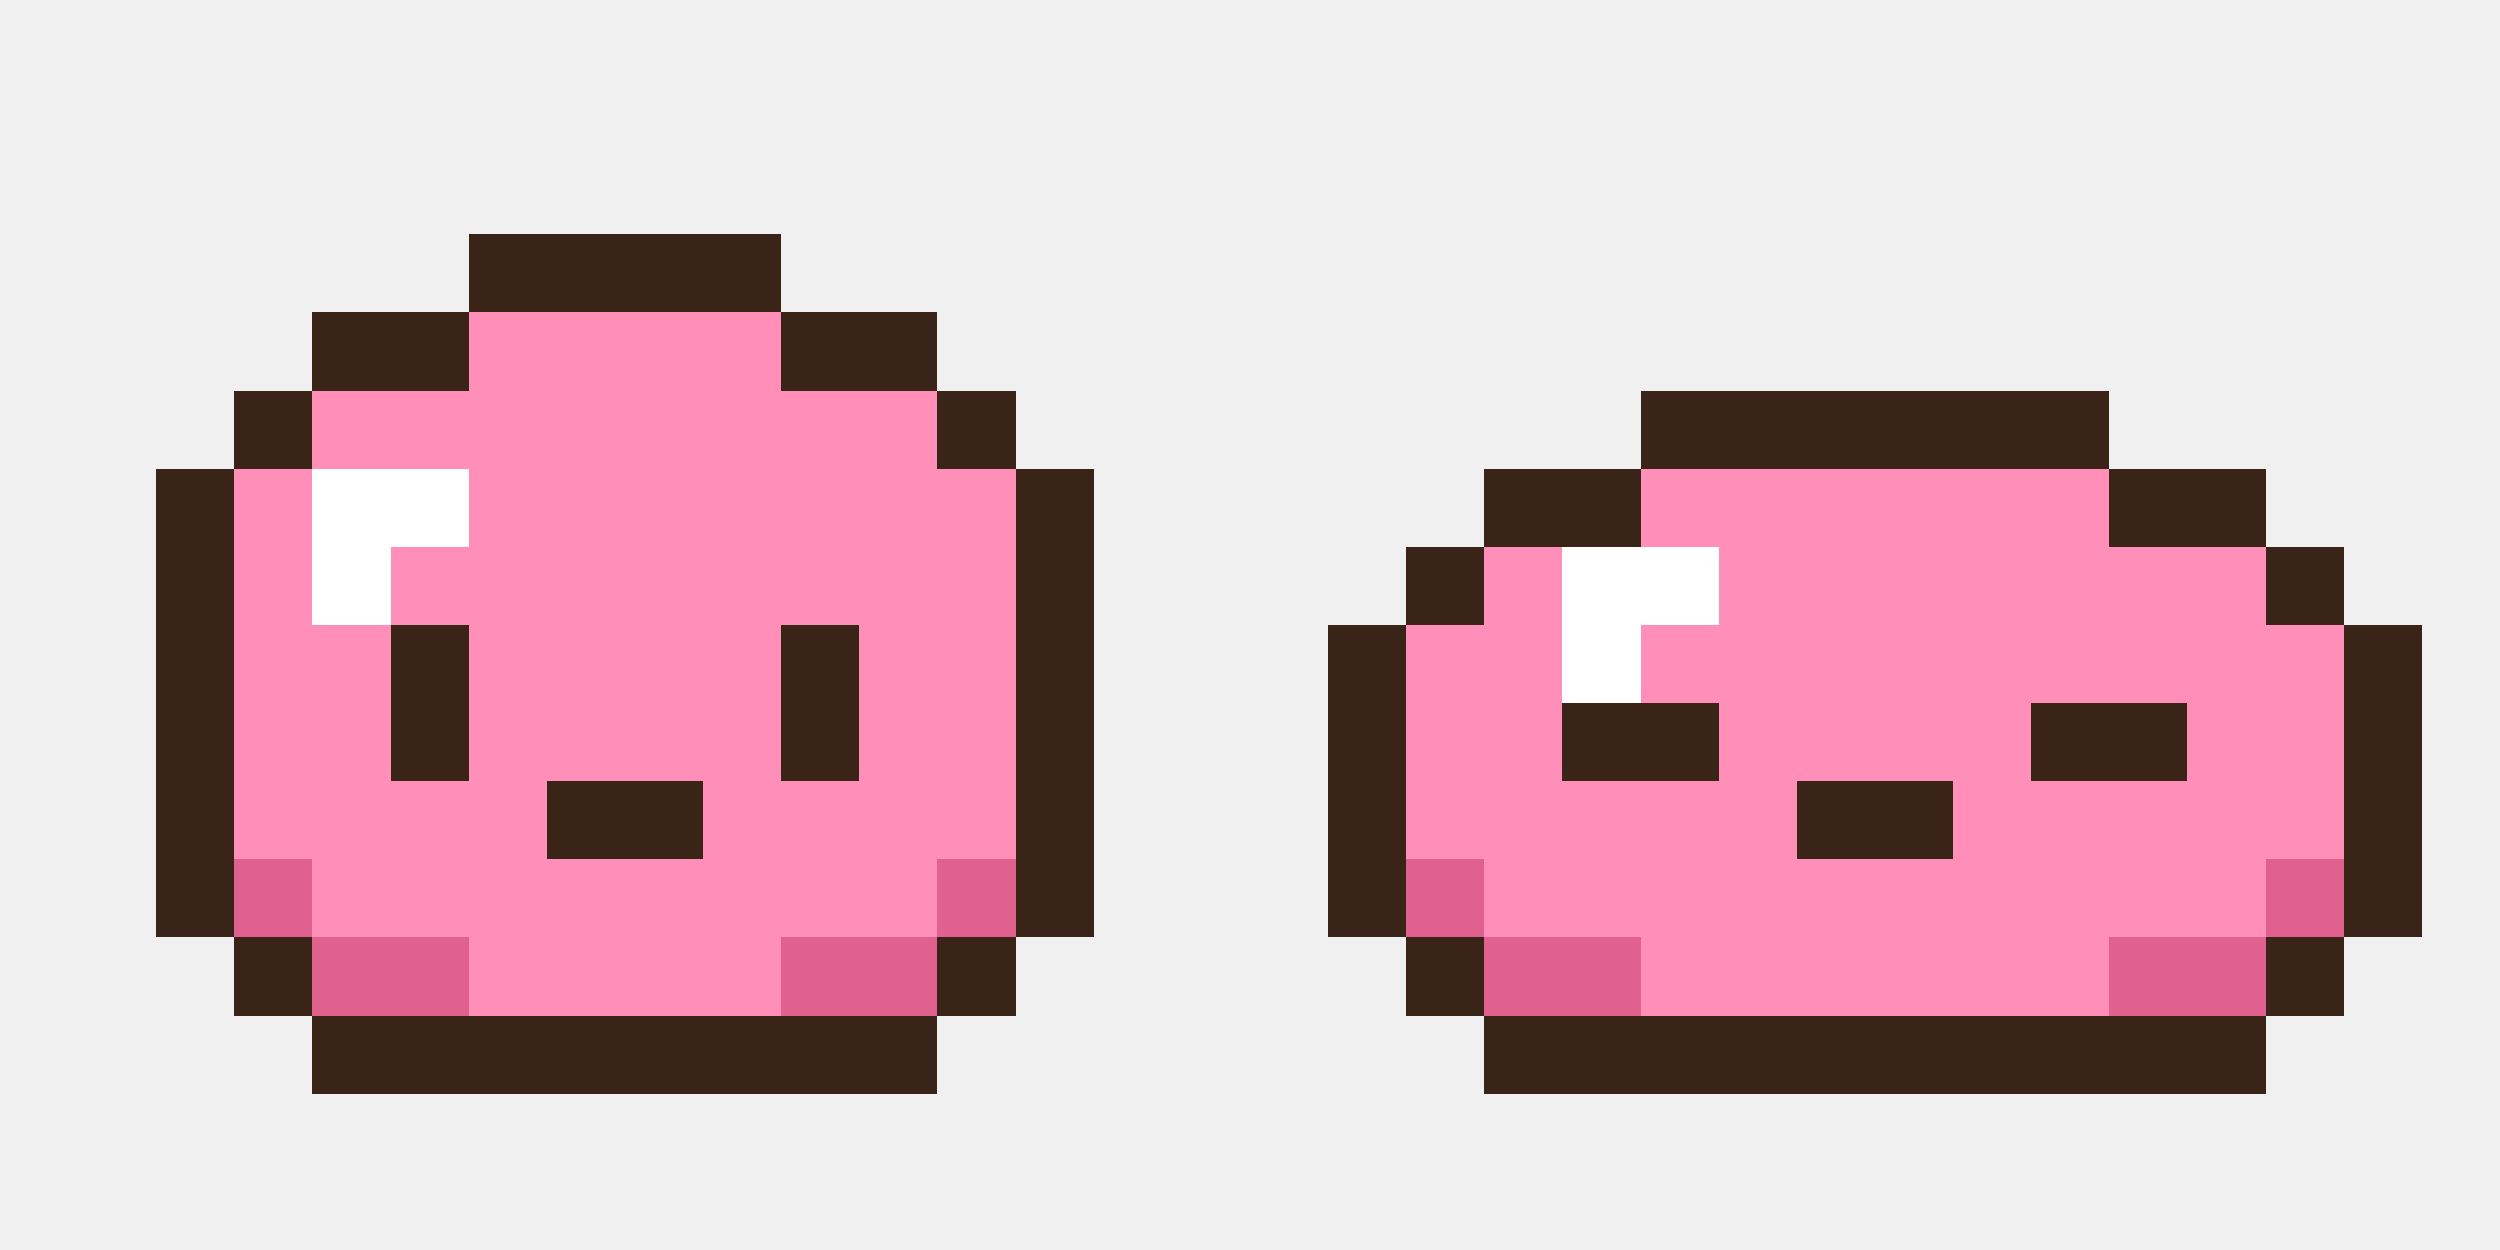
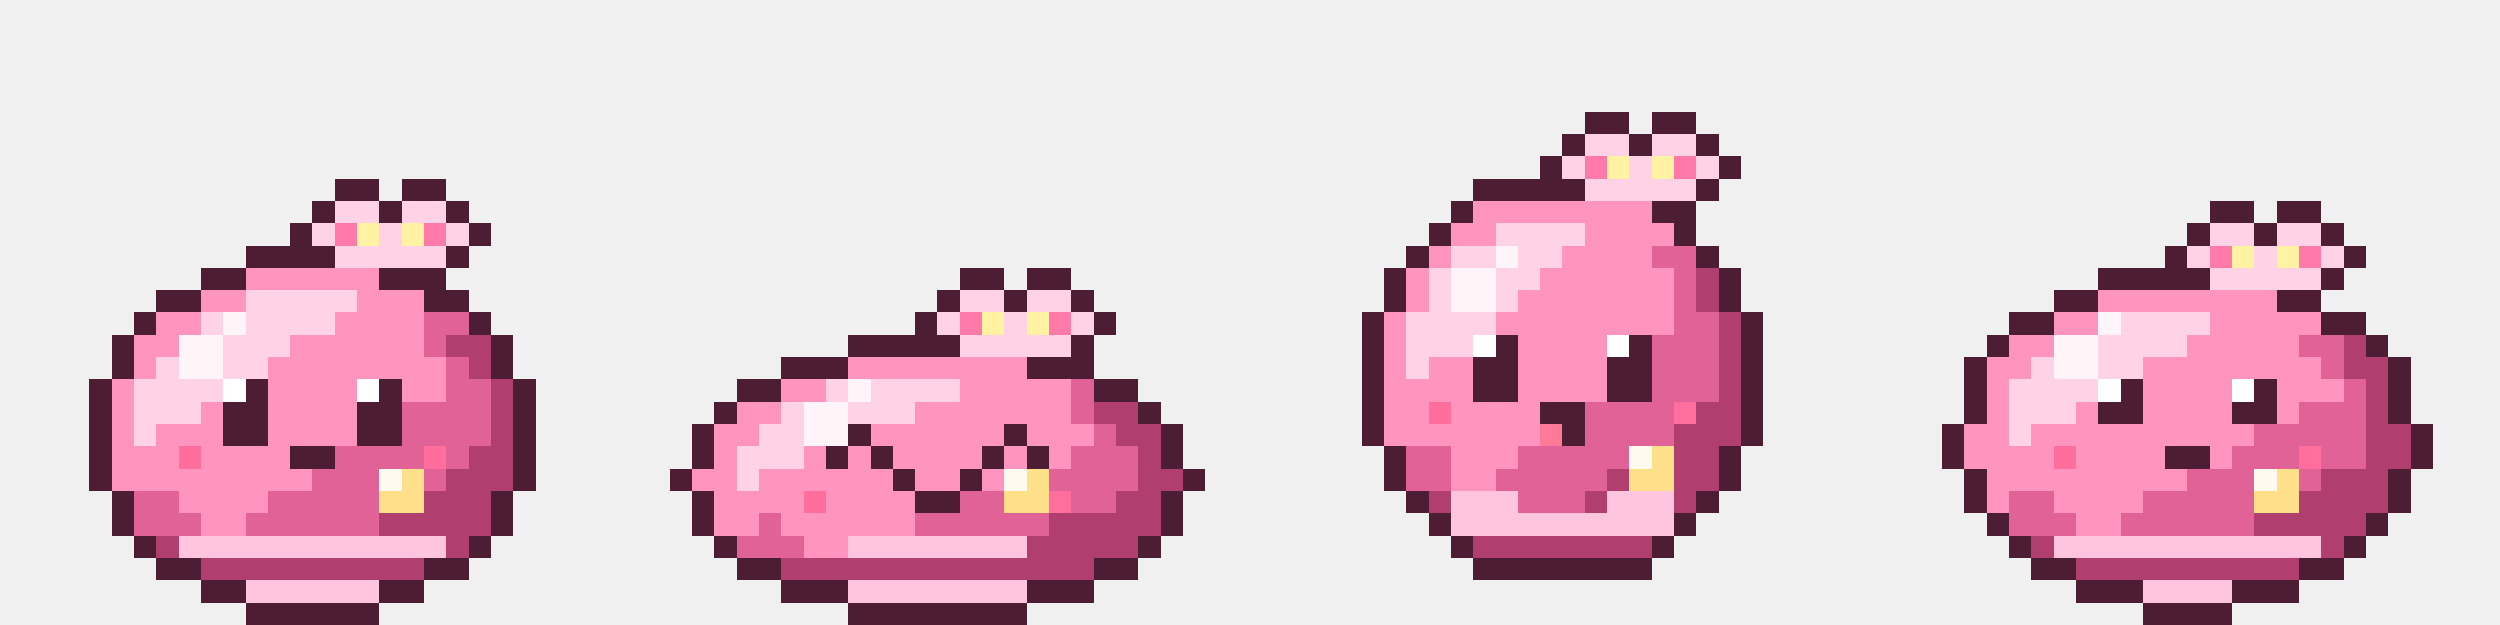
- <svg xmlns="http://www.w3.org/2000/svg" viewBox="0 0 32 16" width="32" height="16" shape-rendering="crispEdges">
-   <rect x="6" y="3" width="4" height="1" fill="#3a2418" />
-   <rect x="4" y="4" width="2" height="1" fill="#3a2418" />
-   <rect x="6" y="4" width="4" height="1" fill="#ff8fb8" />
-   <rect x="10" y="4" width="2" height="1" fill="#3a2418" />
-   <rect x="3" y="5" width="1" height="1" fill="#3a2418" />
-   <rect x="4" y="5" width="8" height="1" fill="#ff8fb8" />
-   <rect x="12" y="5" width="1" height="1" fill="#3a2418" />
-   <rect x="2" y="6" width="1" height="1" fill="#3a2418" />
-   <rect x="3" y="6" width="1" height="1" fill="#ff8fb8" />
-   <rect x="4" y="6" width="2" height="1" fill="#ffffff" />
-   <rect x="6" y="6" width="7" height="1" fill="#ff8fb8" />
-   <rect x="13" y="6" width="1" height="1" fill="#3a2418" />
-   <rect x="2" y="7" width="1" height="1" fill="#3a2418" />
-   <rect x="3" y="7" width="1" height="1" fill="#ff8fb8" />
-   <rect x="4" y="7" width="1" height="1" fill="#ffffff" />
-   <rect x="5" y="7" width="8" height="1" fill="#ff8fb8" />
-   <rect x="13" y="7" width="1" height="1" fill="#3a2418" />
-   <rect x="2" y="8" width="1" height="1" fill="#3a2418" />
-   <rect x="3" y="8" width="2" height="1" fill="#ff8fb8" />
-   <rect x="5" y="8" width="1" height="1" fill="#3a2418" />
-   <rect x="6" y="8" width="4" height="1" fill="#ff8fb8" />
-   <rect x="10" y="8" width="1" height="1" fill="#3a2418" />
-   <rect x="11" y="8" width="2" height="1" fill="#ff8fb8" />
-   <rect x="13" y="8" width="1" height="1" fill="#3a2418" />
-   <rect x="2" y="9" width="1" height="1" fill="#3a2418" />
-   <rect x="3" y="9" width="2" height="1" fill="#ff8fb8" />
-   <rect x="5" y="9" width="1" height="1" fill="#3a2418" />
-   <rect x="6" y="9" width="4" height="1" fill="#ff8fb8" />
-   <rect x="10" y="9" width="1" height="1" fill="#3a2418" />
-   <rect x="11" y="9" width="2" height="1" fill="#ff8fb8" />
-   <rect x="13" y="9" width="1" height="1" fill="#3a2418" />
-   <rect x="2" y="10" width="1" height="1" fill="#3a2418" />
-   <rect x="3" y="10" width="4" height="1" fill="#ff8fb8" />
-   <rect x="7" y="10" width="2" height="1" fill="#3a2418" />
-   <rect x="9" y="10" width="4" height="1" fill="#ff8fb8" />
-   <rect x="13" y="10" width="1" height="1" fill="#3a2418" />
-   <rect x="2" y="11" width="1" height="1" fill="#3a2418" />
-   <rect x="3" y="11" width="1" height="1" fill="#e0608f" />
-   <rect x="4" y="11" width="8" height="1" fill="#ff8fb8" />
-   <rect x="12" y="11" width="1" height="1" fill="#e0608f" />
-   <rect x="13" y="11" width="1" height="1" fill="#3a2418" />
-   <rect x="3" y="12" width="1" height="1" fill="#3a2418" />
-   <rect x="4" y="12" width="2" height="1" fill="#e0608f" />
-   <rect x="6" y="12" width="4" height="1" fill="#ff8fb8" />
-   <rect x="10" y="12" width="2" height="1" fill="#e0608f" />
-   <rect x="12" y="12" width="1" height="1" fill="#3a2418" />
-   <rect x="4" y="13" width="8" height="1" fill="#3a2418" />
-   <rect x="21" y="5" width="6" height="1" fill="#3a2418" />
-   <rect x="19" y="6" width="2" height="1" fill="#3a2418" />
-   <rect x="21" y="6" width="6" height="1" fill="#ff8fb8" />
-   <rect x="27" y="6" width="2" height="1" fill="#3a2418" />
-   <rect x="18" y="7" width="1" height="1" fill="#3a2418" />
-   <rect x="19" y="7" width="1" height="1" fill="#ff8fb8" />
-   <rect x="20" y="7" width="2" height="1" fill="#ffffff" />
-   <rect x="22" y="7" width="7" height="1" fill="#ff8fb8" />
-   <rect x="29" y="7" width="1" height="1" fill="#3a2418" />
-   <rect x="17" y="8" width="1" height="1" fill="#3a2418" />
-   <rect x="18" y="8" width="2" height="1" fill="#ff8fb8" />
-   <rect x="20" y="8" width="1" height="1" fill="#ffffff" />
-   <rect x="21" y="8" width="9" height="1" fill="#ff8fb8" />
-   <rect x="30" y="8" width="1" height="1" fill="#3a2418" />
-   <rect x="17" y="9" width="1" height="1" fill="#3a2418" />
-   <rect x="18" y="9" width="2" height="1" fill="#ff8fb8" />
-   <rect x="20" y="9" width="2" height="1" fill="#3a2418" />
-   <rect x="22" y="9" width="4" height="1" fill="#ff8fb8" />
-   <rect x="26" y="9" width="2" height="1" fill="#3a2418" />
-   <rect x="28" y="9" width="2" height="1" fill="#ff8fb8" />
-   <rect x="30" y="9" width="1" height="1" fill="#3a2418" />
-   <rect x="17" y="10" width="1" height="1" fill="#3a2418" />
-   <rect x="18" y="10" width="5" height="1" fill="#ff8fb8" />
-   <rect x="23" y="10" width="2" height="1" fill="#3a2418" />
-   <rect x="25" y="10" width="5" height="1" fill="#ff8fb8" />
-   <rect x="30" y="10" width="1" height="1" fill="#3a2418" />
-   <rect x="17" y="11" width="1" height="1" fill="#3a2418" />
-   <rect x="18" y="11" width="1" height="1" fill="#e0608f" />
-   <rect x="19" y="11" width="10" height="1" fill="#ff8fb8" />
-   <rect x="29" y="11" width="1" height="1" fill="#e0608f" />
-   <rect x="30" y="11" width="1" height="1" fill="#3a2418" />
-   <rect x="18" y="12" width="1" height="1" fill="#3a2418" />
-   <rect x="19" y="12" width="2" height="1" fill="#e0608f" />
-   <rect x="21" y="12" width="6" height="1" fill="#ff8fb8" />
-   <rect x="27" y="12" width="2" height="1" fill="#e0608f" />
-   <rect x="29" y="12" width="1" height="1" fill="#3a2418" />
-   <rect x="19" y="13" width="10" height="1" fill="#3a2418" />
+ <svg xmlns="http://www.w3.org/2000/svg" viewBox="0 0 112 28" width="112" height="28" shape-rendering="crispEdges">
+   <rect x="15" y="8" width="2" height="1" fill="#4d1d34" />
+   <rect x="18" y="8" width="2" height="1" fill="#4d1d34" />
+   <rect x="14" y="9" width="1" height="1" fill="#4d1d34" />
+   <rect x="15" y="9" width="2" height="1" fill="#ffd2e6" />
+   <rect x="17" y="9" width="1" height="1" fill="#4d1d34" />
+   <rect x="18" y="9" width="2" height="1" fill="#ffd2e6" />
+   <rect x="20" y="9" width="1" height="1" fill="#4d1d34" />
+   <rect x="13" y="10" width="1" height="1" fill="#4d1d34" />
+   <rect x="14" y="10" width="1" height="1" fill="#ffd2e6" />
+   <rect x="15" y="10" width="1" height="1" fill="#ff7aa8" />
+   <rect x="16" y="10" width="1" height="1" fill="#fff3a3" />
+   <rect x="17" y="10" width="1" height="1" fill="#ffd2e6" />
+   <rect x="18" y="10" width="1" height="1" fill="#fff3a3" />
+   <rect x="19" y="10" width="1" height="1" fill="#ff7aa8" />
+   <rect x="20" y="10" width="1" height="1" fill="#ffd2e6" />
+   <rect x="21" y="10" width="1" height="1" fill="#4d1d34" />
+   <rect x="11" y="11" width="4" height="1" fill="#4d1d34" />
+   <rect x="15" y="11" width="5" height="1" fill="#ffd2e6" />
+   <rect x="20" y="11" width="1" height="1" fill="#4d1d34" />
+   <rect x="9" y="12" width="2" height="1" fill="#4d1d34" />
+   <rect x="11" y="12" width="6" height="1" fill="#ff94be" />
+   <rect x="17" y="12" width="3" height="1" fill="#4d1d34" />
+   <rect x="7" y="13" width="2" height="1" fill="#4d1d34" />
+   <rect x="9" y="13" width="2" height="1" fill="#ff94be" />
+   <rect x="11" y="13" width="5" height="1" fill="#ffd2e6" />
+   <rect x="16" y="13" width="3" height="1" fill="#ff94be" />
+   <rect x="19" y="13" width="2" height="1" fill="#4d1d34" />
+   <rect x="6" y="14" width="1" height="1" fill="#4d1d34" />
+   <rect x="7" y="14" width="2" height="1" fill="#ff94be" />
+   <rect x="9" y="14" width="1" height="1" fill="#ffd2e6" />
+   <rect x="10" y="14" width="1" height="1" fill="#fff5f9" />
+   <rect x="11" y="14" width="4" height="1" fill="#ffd2e6" />
+   <rect x="15" y="14" width="4" height="1" fill="#ff94be" />
+   <rect x="19" y="14" width="2" height="1" fill="#e06296" />
+   <rect x="21" y="14" width="1" height="1" fill="#4d1d34" />
+   <rect x="5" y="15" width="1" height="1" fill="#4d1d34" />
+   <rect x="6" y="15" width="2" height="1" fill="#ff94be" />
+   <rect x="8" y="15" width="2" height="1" fill="#fff5f9" />
+   <rect x="10" y="15" width="3" height="1" fill="#ffd2e6" />
+   <rect x="13" y="15" width="6" height="1" fill="#ff94be" />
+   <rect x="19" y="15" width="1" height="1" fill="#e06296" />
+   <rect x="20" y="15" width="2" height="1" fill="#b03e6e" />
+   <rect x="22" y="15" width="1" height="1" fill="#4d1d34" />
+   <rect x="5" y="16" width="1" height="1" fill="#4d1d34" />
+   <rect x="6" y="16" width="1" height="1" fill="#ff94be" />
+   <rect x="7" y="16" width="1" height="1" fill="#ffd2e6" />
+   <rect x="8" y="16" width="2" height="1" fill="#fff5f9" />
+   <rect x="10" y="16" width="2" height="1" fill="#ffd2e6" />
+   <rect x="12" y="16" width="8" height="1" fill="#ff94be" />
+   <rect x="20" y="16" width="1" height="1" fill="#e06296" />
+   <rect x="21" y="16" width="1" height="1" fill="#b03e6e" />
+   <rect x="22" y="16" width="1" height="1" fill="#4d1d34" />
+   <rect x="4" y="17" width="1" height="1" fill="#4d1d34" />
+   <rect x="5" y="17" width="1" height="1" fill="#ff94be" />
+   <rect x="6" y="17" width="4" height="1" fill="#ffd2e6" />
+   <rect x="10" y="17" width="1" height="1" fill="#ffffff" />
+   <rect x="11" y="17" width="1" height="1" fill="#4d1d34" />
+   <rect x="12" y="17" width="4" height="1" fill="#ff94be" />
+   <rect x="16" y="17" width="1" height="1" fill="#ffffff" />
+   <rect x="17" y="17" width="1" height="1" fill="#4d1d34" />
+   <rect x="18" y="17" width="2" height="1" fill="#ff94be" />
+   <rect x="20" y="17" width="2" height="1" fill="#e06296" />
+   <rect x="22" y="17" width="1" height="1" fill="#b03e6e" />
+   <rect x="23" y="17" width="1" height="1" fill="#4d1d34" />
+   <rect x="4" y="18" width="1" height="1" fill="#4d1d34" />
+   <rect x="5" y="18" width="1" height="1" fill="#ff94be" />
+   <rect x="6" y="18" width="3" height="1" fill="#ffd2e6" />
+   <rect x="9" y="18" width="1" height="1" fill="#ff94be" />
+   <rect x="10" y="18" width="2" height="1" fill="#4d1d34" />
+   <rect x="12" y="18" width="4" height="1" fill="#ff94be" />
+   <rect x="16" y="18" width="2" height="1" fill="#4d1d34" />
+   <rect x="18" y="18" width="4" height="1" fill="#e06296" />
+   <rect x="22" y="18" width="1" height="1" fill="#b03e6e" />
+   <rect x="23" y="18" width="1" height="1" fill="#4d1d34" />
+   <rect x="4" y="19" width="1" height="1" fill="#4d1d34" />
+   <rect x="5" y="19" width="1" height="1" fill="#ff94be" />
+   <rect x="6" y="19" width="1" height="1" fill="#ffd2e6" />
+   <rect x="7" y="19" width="3" height="1" fill="#ff94be" />
+   <rect x="10" y="19" width="2" height="1" fill="#4d1d34" />
+   <rect x="12" y="19" width="4" height="1" fill="#ff94be" />
+   <rect x="16" y="19" width="2" height="1" fill="#4d1d34" />
+   <rect x="18" y="19" width="4" height="1" fill="#e06296" />
+   <rect x="22" y="19" width="1" height="1" fill="#b03e6e" />
+   <rect x="23" y="19" width="1" height="1" fill="#4d1d34" />
+   <rect x="4" y="20" width="1" height="1" fill="#4d1d34" />
+   <rect x="5" y="20" width="3" height="1" fill="#ff94be" />
+   <rect x="8" y="20" width="1" height="1" fill="#ff6e9c" />
+   <rect x="9" y="20" width="4" height="1" fill="#ff94be" />
+   <rect x="13" y="20" width="2" height="1" fill="#4d1d34" />
+   <rect x="15" y="20" width="4" height="1" fill="#e06296" />
+   <rect x="19" y="20" width="1" height="1" fill="#ff6e9c" />
+   <rect x="20" y="20" width="1" height="1" fill="#e06296" />
+   <rect x="21" y="20" width="2" height="1" fill="#b03e6e" />
+   <rect x="23" y="20" width="1" height="1" fill="#4d1d34" />
+   <rect x="4" y="21" width="1" height="1" fill="#4d1d34" />
+   <rect x="5" y="21" width="9" height="1" fill="#ff94be" />
+   <rect x="14" y="21" width="3" height="1" fill="#e06296" />
+   <rect x="17" y="21" width="1" height="1" fill="#fffaf0" />
+   <rect x="18" y="21" width="1" height="1" fill="#ffe08a" />
+   <rect x="19" y="21" width="1" height="1" fill="#e06296" />
+   <rect x="20" y="21" width="3" height="1" fill="#b03e6e" />
+   <rect x="23" y="21" width="1" height="1" fill="#4d1d34" />
+   <rect x="5" y="22" width="1" height="1" fill="#4d1d34" />
+   <rect x="6" y="22" width="2" height="1" fill="#e06296" />
+   <rect x="8" y="22" width="4" height="1" fill="#ff94be" />
+   <rect x="12" y="22" width="5" height="1" fill="#e06296" />
+   <rect x="17" y="22" width="2" height="1" fill="#ffe08a" />
+   <rect x="19" y="22" width="3" height="1" fill="#b03e6e" />
+   <rect x="22" y="22" width="1" height="1" fill="#4d1d34" />
+   <rect x="5" y="23" width="1" height="1" fill="#4d1d34" />
+   <rect x="6" y="23" width="3" height="1" fill="#e06296" />
+   <rect x="9" y="23" width="2" height="1" fill="#ff94be" />
+   <rect x="11" y="23" width="6" height="1" fill="#e06296" />
+   <rect x="17" y="23" width="5" height="1" fill="#b03e6e" />
+   <rect x="22" y="23" width="1" height="1" fill="#4d1d34" />
+   <rect x="6" y="24" width="1" height="1" fill="#4d1d34" />
+   <rect x="7" y="24" width="1" height="1" fill="#b03e6e" />
+   <rect x="8" y="24" width="12" height="1" fill="#ffc4de" />
+   <rect x="20" y="24" width="1" height="1" fill="#b03e6e" />
+   <rect x="21" y="24" width="1" height="1" fill="#4d1d34" />
+   <rect x="7" y="25" width="2" height="1" fill="#4d1d34" />
+   <rect x="9" y="25" width="10" height="1" fill="#b03e6e" />
+   <rect x="19" y="25" width="2" height="1" fill="#4d1d34" />
+   <rect x="9" y="26" width="2" height="1" fill="#4d1d34" />
+   <rect x="11" y="26" width="6" height="1" fill="#ffc4de" />
+   <rect x="17" y="26" width="2" height="1" fill="#4d1d34" />
+   <rect x="11" y="27" width="6" height="1" fill="#4d1d34" />
+   <rect x="43" y="12" width="2" height="1" fill="#4d1d34" />
+   <rect x="46" y="12" width="2" height="1" fill="#4d1d34" />
+   <rect x="42" y="13" width="1" height="1" fill="#4d1d34" />
+   <rect x="43" y="13" width="2" height="1" fill="#ffd2e6" />
+   <rect x="45" y="13" width="1" height="1" fill="#4d1d34" />
+   <rect x="46" y="13" width="2" height="1" fill="#ffd2e6" />
+   <rect x="48" y="13" width="1" height="1" fill="#4d1d34" />
+   <rect x="41" y="14" width="1" height="1" fill="#4d1d34" />
+   <rect x="42" y="14" width="1" height="1" fill="#ffd2e6" />
+   <rect x="43" y="14" width="1" height="1" fill="#ff7aa8" />
+   <rect x="44" y="14" width="1" height="1" fill="#fff3a3" />
+   <rect x="45" y="14" width="1" height="1" fill="#ffd2e6" />
+   <rect x="46" y="14" width="1" height="1" fill="#fff3a3" />
+   <rect x="47" y="14" width="1" height="1" fill="#ff7aa8" />
+   <rect x="48" y="14" width="1" height="1" fill="#ffd2e6" />
+   <rect x="49" y="14" width="1" height="1" fill="#4d1d34" />
+   <rect x="38" y="15" width="5" height="1" fill="#4d1d34" />
+   <rect x="43" y="15" width="5" height="1" fill="#ffd2e6" />
+   <rect x="48" y="15" width="1" height="1" fill="#4d1d34" />
+   <rect x="35" y="16" width="3" height="1" fill="#4d1d34" />
+   <rect x="38" y="16" width="8" height="1" fill="#ff94be" />
+   <rect x="46" y="16" width="3" height="1" fill="#4d1d34" />
+   <rect x="33" y="17" width="2" height="1" fill="#4d1d34" />
+   <rect x="35" y="17" width="2" height="1" fill="#ff94be" />
+   <rect x="37" y="17" width="1" height="1" fill="#ffd2e6" />
+   <rect x="38" y="17" width="1" height="1" fill="#fff5f9" />
+   <rect x="39" y="17" width="4" height="1" fill="#ffd2e6" />
+   <rect x="43" y="17" width="5" height="1" fill="#ff94be" />
+   <rect x="48" y="17" width="1" height="1" fill="#e06296" />
+   <rect x="49" y="17" width="2" height="1" fill="#4d1d34" />
+   <rect x="32" y="18" width="1" height="1" fill="#4d1d34" />
+   <rect x="33" y="18" width="2" height="1" fill="#ff94be" />
+   <rect x="35" y="18" width="1" height="1" fill="#ffd2e6" />
+   <rect x="36" y="18" width="2" height="1" fill="#fff5f9" />
+   <rect x="38" y="18" width="3" height="1" fill="#ffd2e6" />
+   <rect x="41" y="18" width="7" height="1" fill="#ff94be" />
+   <rect x="48" y="18" width="1" height="1" fill="#e06296" />
+   <rect x="49" y="18" width="2" height="1" fill="#b03e6e" />
+   <rect x="51" y="18" width="1" height="1" fill="#4d1d34" />
+   <rect x="31" y="19" width="1" height="1" fill="#4d1d34" />
+   <rect x="32" y="19" width="2" height="1" fill="#ff94be" />
+   <rect x="34" y="19" width="2" height="1" fill="#ffd2e6" />
+   <rect x="36" y="19" width="2" height="1" fill="#fff5f9" />
+   <rect x="38" y="19" width="1" height="1" fill="#4d1d34" />
+   <rect x="39" y="19" width="6" height="1" fill="#ff94be" />
+   <rect x="45" y="19" width="1" height="1" fill="#4d1d34" />
+   <rect x="46" y="19" width="3" height="1" fill="#ff94be" />
+   <rect x="49" y="19" width="1" height="1" fill="#e06296" />
+   <rect x="50" y="19" width="2" height="1" fill="#b03e6e" />
+   <rect x="52" y="19" width="1" height="1" fill="#4d1d34" />
+   <rect x="31" y="20" width="1" height="1" fill="#4d1d34" />
+   <rect x="32" y="20" width="1" height="1" fill="#ff94be" />
+   <rect x="33" y="20" width="3" height="1" fill="#ffd2e6" />
+   <rect x="36" y="20" width="1" height="1" fill="#ff94be" />
+   <rect x="37" y="20" width="1" height="1" fill="#4d1d34" />
+   <rect x="38" y="20" width="1" height="1" fill="#ff94be" />
+   <rect x="39" y="20" width="1" height="1" fill="#4d1d34" />
+   <rect x="40" y="20" width="4" height="1" fill="#ff94be" />
+   <rect x="44" y="20" width="1" height="1" fill="#4d1d34" />
+   <rect x="45" y="20" width="1" height="1" fill="#ff94be" />
+   <rect x="46" y="20" width="1" height="1" fill="#4d1d34" />
+   <rect x="47" y="20" width="1" height="1" fill="#ff94be" />
+   <rect x="48" y="20" width="3" height="1" fill="#e06296" />
+   <rect x="51" y="20" width="1" height="1" fill="#b03e6e" />
+   <rect x="52" y="20" width="1" height="1" fill="#4d1d34" />
+   <rect x="30" y="21" width="1" height="1" fill="#4d1d34" />
+   <rect x="31" y="21" width="2" height="1" fill="#ff94be" />
+   <rect x="33" y="21" width="1" height="1" fill="#ffd2e6" />
+   <rect x="34" y="21" width="6" height="1" fill="#ff94be" />
+   <rect x="40" y="21" width="1" height="1" fill="#4d1d34" />
+   <rect x="41" y="21" width="2" height="1" fill="#ff94be" />
+   <rect x="43" y="21" width="1" height="1" fill="#4d1d34" />
+   <rect x="44" y="21" width="1" height="1" fill="#ff94be" />
+   <rect x="45" y="21" width="1" height="1" fill="#fffaf0" />
+   <rect x="46" y="21" width="1" height="1" fill="#ffe08a" />
+   <rect x="47" y="21" width="4" height="1" fill="#e06296" />
+   <rect x="51" y="21" width="2" height="1" fill="#b03e6e" />
+   <rect x="53" y="21" width="1" height="1" fill="#4d1d34" />
+   <rect x="31" y="22" width="1" height="1" fill="#4d1d34" />
+   <rect x="32" y="22" width="4" height="1" fill="#ff94be" />
+   <rect x="36" y="22" width="1" height="1" fill="#ff6e9c" />
+   <rect x="37" y="22" width="4" height="1" fill="#ff94be" />
+   <rect x="41" y="22" width="2" height="1" fill="#4d1d34" />
+   <rect x="43" y="22" width="2" height="1" fill="#e06296" />
+   <rect x="45" y="22" width="2" height="1" fill="#ffe08a" />
+   <rect x="47" y="22" width="1" height="1" fill="#ff6e9c" />
+   <rect x="48" y="22" width="2" height="1" fill="#e06296" />
+   <rect x="50" y="22" width="2" height="1" fill="#b03e6e" />
+   <rect x="52" y="22" width="1" height="1" fill="#4d1d34" />
+   <rect x="31" y="23" width="1" height="1" fill="#4d1d34" />
+   <rect x="32" y="23" width="2" height="1" fill="#ff94be" />
+   <rect x="34" y="23" width="1" height="1" fill="#e06296" />
+   <rect x="35" y="23" width="6" height="1" fill="#ff94be" />
+   <rect x="41" y="23" width="6" height="1" fill="#e06296" />
+   <rect x="47" y="23" width="5" height="1" fill="#b03e6e" />
+   <rect x="52" y="23" width="1" height="1" fill="#4d1d34" />
+   <rect x="32" y="24" width="1" height="1" fill="#4d1d34" />
+   <rect x="33" y="24" width="3" height="1" fill="#e06296" />
+   <rect x="36" y="24" width="2" height="1" fill="#ff94be" />
+   <rect x="38" y="24" width="8" height="1" fill="#ffc4de" />
+   <rect x="46" y="24" width="5" height="1" fill="#b03e6e" />
+   <rect x="51" y="24" width="1" height="1" fill="#4d1d34" />
+   <rect x="33" y="25" width="2" height="1" fill="#4d1d34" />
+   <rect x="35" y="25" width="14" height="1" fill="#b03e6e" />
+   <rect x="49" y="25" width="2" height="1" fill="#4d1d34" />
+   <rect x="35" y="26" width="3" height="1" fill="#4d1d34" />
+   <rect x="38" y="26" width="8" height="1" fill="#ffc4de" />
+   <rect x="46" y="26" width="3" height="1" fill="#4d1d34" />
+   <rect x="38" y="27" width="8" height="1" fill="#4d1d34" />
+   <rect x="71" y="5" width="2" height="1" fill="#4d1d34" />
+   <rect x="74" y="5" width="2" height="1" fill="#4d1d34" />
+   <rect x="70" y="6" width="1" height="1" fill="#4d1d34" />
+   <rect x="71" y="6" width="2" height="1" fill="#ffd2e6" />
+   <rect x="73" y="6" width="1" height="1" fill="#4d1d34" />
+   <rect x="74" y="6" width="2" height="1" fill="#ffd2e6" />
+   <rect x="76" y="6" width="1" height="1" fill="#4d1d34" />
+   <rect x="69" y="7" width="1" height="1" fill="#4d1d34" />
+   <rect x="70" y="7" width="1" height="1" fill="#ffd2e6" />
+   <rect x="71" y="7" width="1" height="1" fill="#ff7aa8" />
+   <rect x="72" y="7" width="1" height="1" fill="#fff3a3" />
+   <rect x="73" y="7" width="1" height="1" fill="#ffd2e6" />
+   <rect x="74" y="7" width="1" height="1" fill="#fff3a3" />
+   <rect x="75" y="7" width="1" height="1" fill="#ff7aa8" />
+   <rect x="76" y="7" width="1" height="1" fill="#ffd2e6" />
+   <rect x="77" y="7" width="1" height="1" fill="#4d1d34" />
+   <rect x="66" y="8" width="5" height="1" fill="#4d1d34" />
+   <rect x="71" y="8" width="5" height="1" fill="#ffd2e6" />
+   <rect x="76" y="8" width="1" height="1" fill="#4d1d34" />
+   <rect x="65" y="9" width="1" height="1" fill="#4d1d34" />
+   <rect x="66" y="9" width="8" height="1" fill="#ff94be" />
+   <rect x="74" y="9" width="2" height="1" fill="#4d1d34" />
+   <rect x="64" y="10" width="1" height="1" fill="#4d1d34" />
+   <rect x="65" y="10" width="2" height="1" fill="#ff94be" />
+   <rect x="67" y="10" width="4" height="1" fill="#ffd2e6" />
+   <rect x="71" y="10" width="4" height="1" fill="#ff94be" />
+   <rect x="75" y="10" width="1" height="1" fill="#4d1d34" />
+   <rect x="63" y="11" width="1" height="1" fill="#4d1d34" />
+   <rect x="64" y="11" width="1" height="1" fill="#ff94be" />
+   <rect x="65" y="11" width="2" height="1" fill="#ffd2e6" />
+   <rect x="67" y="11" width="1" height="1" fill="#fff5f9" />
+   <rect x="68" y="11" width="2" height="1" fill="#ffd2e6" />
+   <rect x="70" y="11" width="4" height="1" fill="#ff94be" />
+   <rect x="74" y="11" width="2" height="1" fill="#e06296" />
+   <rect x="76" y="11" width="1" height="1" fill="#4d1d34" />
+   <rect x="62" y="12" width="1" height="1" fill="#4d1d34" />
+   <rect x="63" y="12" width="1" height="1" fill="#ff94be" />
+   <rect x="64" y="12" width="1" height="1" fill="#ffd2e6" />
+   <rect x="65" y="12" width="2" height="1" fill="#fff5f9" />
+   <rect x="67" y="12" width="2" height="1" fill="#ffd2e6" />
+   <rect x="69" y="12" width="6" height="1" fill="#ff94be" />
+   <rect x="75" y="12" width="1" height="1" fill="#e06296" />
+   <rect x="76" y="12" width="1" height="1" fill="#b03e6e" />
+   <rect x="77" y="12" width="1" height="1" fill="#4d1d34" />
+   <rect x="62" y="13" width="1" height="1" fill="#4d1d34" />
+   <rect x="63" y="13" width="1" height="1" fill="#ff94be" />
+   <rect x="64" y="13" width="1" height="1" fill="#ffd2e6" />
+   <rect x="65" y="13" width="2" height="1" fill="#fff5f9" />
+   <rect x="67" y="13" width="1" height="1" fill="#ffd2e6" />
+   <rect x="68" y="13" width="7" height="1" fill="#ff94be" />
+   <rect x="75" y="13" width="1" height="1" fill="#e06296" />
+   <rect x="76" y="13" width="1" height="1" fill="#b03e6e" />
+   <rect x="77" y="13" width="1" height="1" fill="#4d1d34" />
+   <rect x="61" y="14" width="1" height="1" fill="#4d1d34" />
+   <rect x="62" y="14" width="1" height="1" fill="#ff94be" />
+   <rect x="63" y="14" width="4" height="1" fill="#ffd2e6" />
+   <rect x="67" y="14" width="8" height="1" fill="#ff94be" />
+   <rect x="75" y="14" width="2" height="1" fill="#e06296" />
+   <rect x="77" y="14" width="1" height="1" fill="#b03e6e" />
+   <rect x="78" y="14" width="1" height="1" fill="#4d1d34" />
+   <rect x="61" y="15" width="1" height="1" fill="#4d1d34" />
+   <rect x="62" y="15" width="1" height="1" fill="#ff94be" />
+   <rect x="63" y="15" width="3" height="1" fill="#ffd2e6" />
+   <rect x="66" y="15" width="1" height="1" fill="#ffffff" />
+   <rect x="67" y="15" width="1" height="1" fill="#4d1d34" />
+   <rect x="68" y="15" width="4" height="1" fill="#ff94be" />
+   <rect x="72" y="15" width="1" height="1" fill="#ffffff" />
+   <rect x="73" y="15" width="1" height="1" fill="#4d1d34" />
+   <rect x="74" y="15" width="3" height="1" fill="#e06296" />
+   <rect x="77" y="15" width="1" height="1" fill="#b03e6e" />
+   <rect x="78" y="15" width="1" height="1" fill="#4d1d34" />
+   <rect x="61" y="16" width="1" height="1" fill="#4d1d34" />
+   <rect x="62" y="16" width="1" height="1" fill="#ff94be" />
+   <rect x="63" y="16" width="1" height="1" fill="#ffd2e6" />
+   <rect x="64" y="16" width="2" height="1" fill="#ff94be" />
+   <rect x="66" y="16" width="2" height="1" fill="#4d1d34" />
+   <rect x="68" y="16" width="4" height="1" fill="#ff94be" />
+   <rect x="72" y="16" width="2" height="1" fill="#4d1d34" />
+   <rect x="74" y="16" width="3" height="1" fill="#e06296" />
+   <rect x="77" y="16" width="1" height="1" fill="#b03e6e" />
+   <rect x="78" y="16" width="1" height="1" fill="#4d1d34" />
+   <rect x="61" y="17" width="1" height="1" fill="#4d1d34" />
+   <rect x="62" y="17" width="4" height="1" fill="#ff94be" />
+   <rect x="66" y="17" width="2" height="1" fill="#4d1d34" />
+   <rect x="68" y="17" width="4" height="1" fill="#ff94be" />
+   <rect x="72" y="17" width="2" height="1" fill="#4d1d34" />
+   <rect x="74" y="17" width="3" height="1" fill="#e06296" />
+   <rect x="77" y="17" width="1" height="1" fill="#b03e6e" />
+   <rect x="78" y="17" width="1" height="1" fill="#4d1d34" />
+   <rect x="61" y="18" width="1" height="1" fill="#4d1d34" />
+   <rect x="62" y="18" width="2" height="1" fill="#ff94be" />
+   <rect x="64" y="18" width="1" height="1" fill="#ff6e9c" />
+   <rect x="65" y="18" width="4" height="1" fill="#ff94be" />
+   <rect x="69" y="18" width="2" height="1" fill="#4d1d34" />
+   <rect x="71" y="18" width="4" height="1" fill="#e06296" />
+   <rect x="75" y="18" width="1" height="1" fill="#ff6e9c" />
+   <rect x="76" y="18" width="2" height="1" fill="#b03e6e" />
+   <rect x="78" y="18" width="1" height="1" fill="#4d1d34" />
+   <rect x="61" y="19" width="1" height="1" fill="#4d1d34" />
+   <rect x="62" y="19" width="7" height="1" fill="#ff94be" />
+   <rect x="69" y="19" width="1" height="1" fill="#ff7a99" />
+   <rect x="70" y="19" width="1" height="1" fill="#4d1d34" />
+   <rect x="71" y="19" width="4" height="1" fill="#e06296" />
+   <rect x="75" y="19" width="3" height="1" fill="#b03e6e" />
+   <rect x="78" y="19" width="1" height="1" fill="#4d1d34" />
+   <rect x="62" y="20" width="1" height="1" fill="#4d1d34" />
+   <rect x="63" y="20" width="2" height="1" fill="#e06296" />
+   <rect x="65" y="20" width="3" height="1" fill="#ff94be" />
+   <rect x="68" y="20" width="5" height="1" fill="#e06296" />
+   <rect x="73" y="20" width="1" height="1" fill="#fffaf0" />
+   <rect x="74" y="20" width="1" height="1" fill="#ffe08a" />
+   <rect x="75" y="20" width="2" height="1" fill="#b03e6e" />
+   <rect x="77" y="20" width="1" height="1" fill="#4d1d34" />
+   <rect x="62" y="21" width="1" height="1" fill="#4d1d34" />
+   <rect x="63" y="21" width="2" height="1" fill="#e06296" />
+   <rect x="65" y="21" width="2" height="1" fill="#ff94be" />
+   <rect x="67" y="21" width="5" height="1" fill="#e06296" />
+   <rect x="72" y="21" width="1" height="1" fill="#b03e6e" />
+   <rect x="73" y="21" width="2" height="1" fill="#ffe08a" />
+   <rect x="75" y="21" width="2" height="1" fill="#b03e6e" />
+   <rect x="77" y="21" width="1" height="1" fill="#4d1d34" />
+   <rect x="63" y="22" width="1" height="1" fill="#4d1d34" />
+   <rect x="64" y="22" width="1" height="1" fill="#b03e6e" />
+   <rect x="65" y="22" width="3" height="1" fill="#ffc4de" />
+   <rect x="68" y="22" width="3" height="1" fill="#e06296" />
+   <rect x="71" y="22" width="1" height="1" fill="#b03e6e" />
+   <rect x="72" y="22" width="3" height="1" fill="#ffc4de" />
+   <rect x="75" y="22" width="1" height="1" fill="#b03e6e" />
+   <rect x="76" y="22" width="1" height="1" fill="#4d1d34" />
+   <rect x="64" y="23" width="1" height="1" fill="#4d1d34" />
+   <rect x="65" y="23" width="10" height="1" fill="#ffc4de" />
+   <rect x="75" y="23" width="1" height="1" fill="#4d1d34" />
+   <rect x="65" y="24" width="1" height="1" fill="#4d1d34" />
+   <rect x="66" y="24" width="8" height="1" fill="#b03e6e" />
+   <rect x="74" y="24" width="1" height="1" fill="#4d1d34" />
+   <rect x="66" y="25" width="8" height="1" fill="#4d1d34" />
+   <rect x="99" y="9" width="2" height="1" fill="#4d1d34" />
+   <rect x="102" y="9" width="2" height="1" fill="#4d1d34" />
+   <rect x="98" y="10" width="1" height="1" fill="#4d1d34" />
+   <rect x="99" y="10" width="2" height="1" fill="#ffd2e6" />
+   <rect x="101" y="10" width="1" height="1" fill="#4d1d34" />
+   <rect x="102" y="10" width="2" height="1" fill="#ffd2e6" />
+   <rect x="104" y="10" width="1" height="1" fill="#4d1d34" />
+   <rect x="97" y="11" width="1" height="1" fill="#4d1d34" />
+   <rect x="98" y="11" width="1" height="1" fill="#ffd2e6" />
+   <rect x="99" y="11" width="1" height="1" fill="#ff7aa8" />
+   <rect x="100" y="11" width="1" height="1" fill="#fff3a3" />
+   <rect x="101" y="11" width="1" height="1" fill="#ffd2e6" />
+   <rect x="102" y="11" width="1" height="1" fill="#fff3a3" />
+   <rect x="103" y="11" width="1" height="1" fill="#ff7aa8" />
+   <rect x="104" y="11" width="1" height="1" fill="#ffd2e6" />
+   <rect x="105" y="11" width="1" height="1" fill="#4d1d34" />
+   <rect x="94" y="12" width="5" height="1" fill="#4d1d34" />
+   <rect x="99" y="12" width="5" height="1" fill="#ffd2e6" />
+   <rect x="104" y="12" width="1" height="1" fill="#4d1d34" />
+   <rect x="92" y="13" width="2" height="1" fill="#4d1d34" />
+   <rect x="94" y="13" width="8" height="1" fill="#ff94be" />
+   <rect x="102" y="13" width="2" height="1" fill="#4d1d34" />
+   <rect x="90" y="14" width="2" height="1" fill="#4d1d34" />
+   <rect x="92" y="14" width="2" height="1" fill="#ff94be" />
+   <rect x="94" y="14" width="1" height="1" fill="#fff5f9" />
+   <rect x="95" y="14" width="4" height="1" fill="#ffd2e6" />
+   <rect x="99" y="14" width="5" height="1" fill="#ff94be" />
+   <rect x="104" y="14" width="2" height="1" fill="#4d1d34" />
+   <rect x="89" y="15" width="1" height="1" fill="#4d1d34" />
+   <rect x="90" y="15" width="2" height="1" fill="#ff94be" />
+   <rect x="92" y="15" width="2" height="1" fill="#fff5f9" />
+   <rect x="94" y="15" width="4" height="1" fill="#ffd2e6" />
+   <rect x="98" y="15" width="5" height="1" fill="#ff94be" />
+   <rect x="103" y="15" width="2" height="1" fill="#e06296" />
+   <rect x="105" y="15" width="1" height="1" fill="#b03e6e" />
+   <rect x="106" y="15" width="1" height="1" fill="#4d1d34" />
+   <rect x="88" y="16" width="1" height="1" fill="#4d1d34" />
+   <rect x="89" y="16" width="2" height="1" fill="#ff94be" />
+   <rect x="91" y="16" width="1" height="1" fill="#ffd2e6" />
+   <rect x="92" y="16" width="2" height="1" fill="#fff5f9" />
+   <rect x="94" y="16" width="2" height="1" fill="#ffd2e6" />
+   <rect x="96" y="16" width="8" height="1" fill="#ff94be" />
+   <rect x="104" y="16" width="1" height="1" fill="#e06296" />
+   <rect x="105" y="16" width="2" height="1" fill="#b03e6e" />
+   <rect x="107" y="16" width="1" height="1" fill="#4d1d34" />
+   <rect x="88" y="17" width="1" height="1" fill="#4d1d34" />
+   <rect x="89" y="17" width="1" height="1" fill="#ff94be" />
+   <rect x="90" y="17" width="4" height="1" fill="#ffd2e6" />
+   <rect x="94" y="17" width="1" height="1" fill="#ffffff" />
+   <rect x="95" y="17" width="1" height="1" fill="#4d1d34" />
+   <rect x="96" y="17" width="4" height="1" fill="#ff94be" />
+   <rect x="100" y="17" width="1" height="1" fill="#ffffff" />
+   <rect x="101" y="17" width="1" height="1" fill="#4d1d34" />
+   <rect x="102" y="17" width="3" height="1" fill="#ff94be" />
+   <rect x="105" y="17" width="1" height="1" fill="#e06296" />
+   <rect x="106" y="17" width="1" height="1" fill="#b03e6e" />
+   <rect x="107" y="17" width="1" height="1" fill="#4d1d34" />
+   <rect x="88" y="18" width="1" height="1" fill="#4d1d34" />
+   <rect x="89" y="18" width="1" height="1" fill="#ff94be" />
+   <rect x="90" y="18" width="3" height="1" fill="#ffd2e6" />
+   <rect x="93" y="18" width="1" height="1" fill="#ff94be" />
+   <rect x="94" y="18" width="2" height="1" fill="#4d1d34" />
+   <rect x="96" y="18" width="4" height="1" fill="#ff94be" />
+   <rect x="100" y="18" width="2" height="1" fill="#4d1d34" />
+   <rect x="102" y="18" width="1" height="1" fill="#ff94be" />
+   <rect x="103" y="18" width="3" height="1" fill="#e06296" />
+   <rect x="106" y="18" width="1" height="1" fill="#b03e6e" />
+   <rect x="107" y="18" width="1" height="1" fill="#4d1d34" />
+   <rect x="87" y="19" width="1" height="1" fill="#4d1d34" />
+   <rect x="88" y="19" width="2" height="1" fill="#ff94be" />
+   <rect x="90" y="19" width="1" height="1" fill="#ffd2e6" />
+   <rect x="91" y="19" width="10" height="1" fill="#ff94be" />
+   <rect x="101" y="19" width="5" height="1" fill="#e06296" />
+   <rect x="106" y="19" width="2" height="1" fill="#b03e6e" />
+   <rect x="108" y="19" width="1" height="1" fill="#4d1d34" />
+   <rect x="87" y="20" width="1" height="1" fill="#4d1d34" />
+   <rect x="88" y="20" width="4" height="1" fill="#ff94be" />
+   <rect x="92" y="20" width="1" height="1" fill="#ff6e9c" />
+   <rect x="93" y="20" width="4" height="1" fill="#ff94be" />
+   <rect x="97" y="20" width="2" height="1" fill="#4d1d34" />
+   <rect x="99" y="20" width="1" height="1" fill="#ff94be" />
+   <rect x="100" y="20" width="3" height="1" fill="#e06296" />
+   <rect x="103" y="20" width="1" height="1" fill="#ff6e9c" />
+   <rect x="104" y="20" width="2" height="1" fill="#e06296" />
+   <rect x="106" y="20" width="2" height="1" fill="#b03e6e" />
+   <rect x="108" y="20" width="1" height="1" fill="#4d1d34" />
+   <rect x="88" y="21" width="1" height="1" fill="#4d1d34" />
+   <rect x="89" y="21" width="9" height="1" fill="#ff94be" />
+   <rect x="98" y="21" width="3" height="1" fill="#e06296" />
+   <rect x="101" y="21" width="1" height="1" fill="#fffaf0" />
+   <rect x="102" y="21" width="1" height="1" fill="#ffe08a" />
+   <rect x="103" y="21" width="1" height="1" fill="#e06296" />
+   <rect x="104" y="21" width="3" height="1" fill="#b03e6e" />
+   <rect x="107" y="21" width="1" height="1" fill="#4d1d34" />
+   <rect x="88" y="22" width="1" height="1" fill="#4d1d34" />
+   <rect x="89" y="22" width="1" height="1" fill="#ff94be" />
+   <rect x="90" y="22" width="2" height="1" fill="#e06296" />
+   <rect x="92" y="22" width="4" height="1" fill="#ff94be" />
+   <rect x="96" y="22" width="5" height="1" fill="#e06296" />
+   <rect x="101" y="22" width="2" height="1" fill="#ffe08a" />
+   <rect x="103" y="22" width="4" height="1" fill="#b03e6e" />
+   <rect x="107" y="22" width="1" height="1" fill="#4d1d34" />
+   <rect x="89" y="23" width="1" height="1" fill="#4d1d34" />
+   <rect x="90" y="23" width="3" height="1" fill="#e06296" />
+   <rect x="93" y="23" width="2" height="1" fill="#ff94be" />
+   <rect x="95" y="23" width="6" height="1" fill="#e06296" />
+   <rect x="101" y="23" width="5" height="1" fill="#b03e6e" />
+   <rect x="106" y="23" width="1" height="1" fill="#4d1d34" />
+   <rect x="90" y="24" width="1" height="1" fill="#4d1d34" />
+   <rect x="91" y="24" width="1" height="1" fill="#b03e6e" />
+   <rect x="92" y="24" width="12" height="1" fill="#ffc4de" />
+   <rect x="104" y="24" width="1" height="1" fill="#b03e6e" />
+   <rect x="105" y="24" width="1" height="1" fill="#4d1d34" />
+   <rect x="91" y="25" width="2" height="1" fill="#4d1d34" />
+   <rect x="93" y="25" width="10" height="1" fill="#b03e6e" />
+   <rect x="103" y="25" width="2" height="1" fill="#4d1d34" />
+   <rect x="93" y="26" width="3" height="1" fill="#4d1d34" />
+   <rect x="96" y="26" width="4" height="1" fill="#ffc4de" />
+   <rect x="100" y="26" width="3" height="1" fill="#4d1d34" />
+   <rect x="96" y="27" width="4" height="1" fill="#4d1d34" />
</svg>
